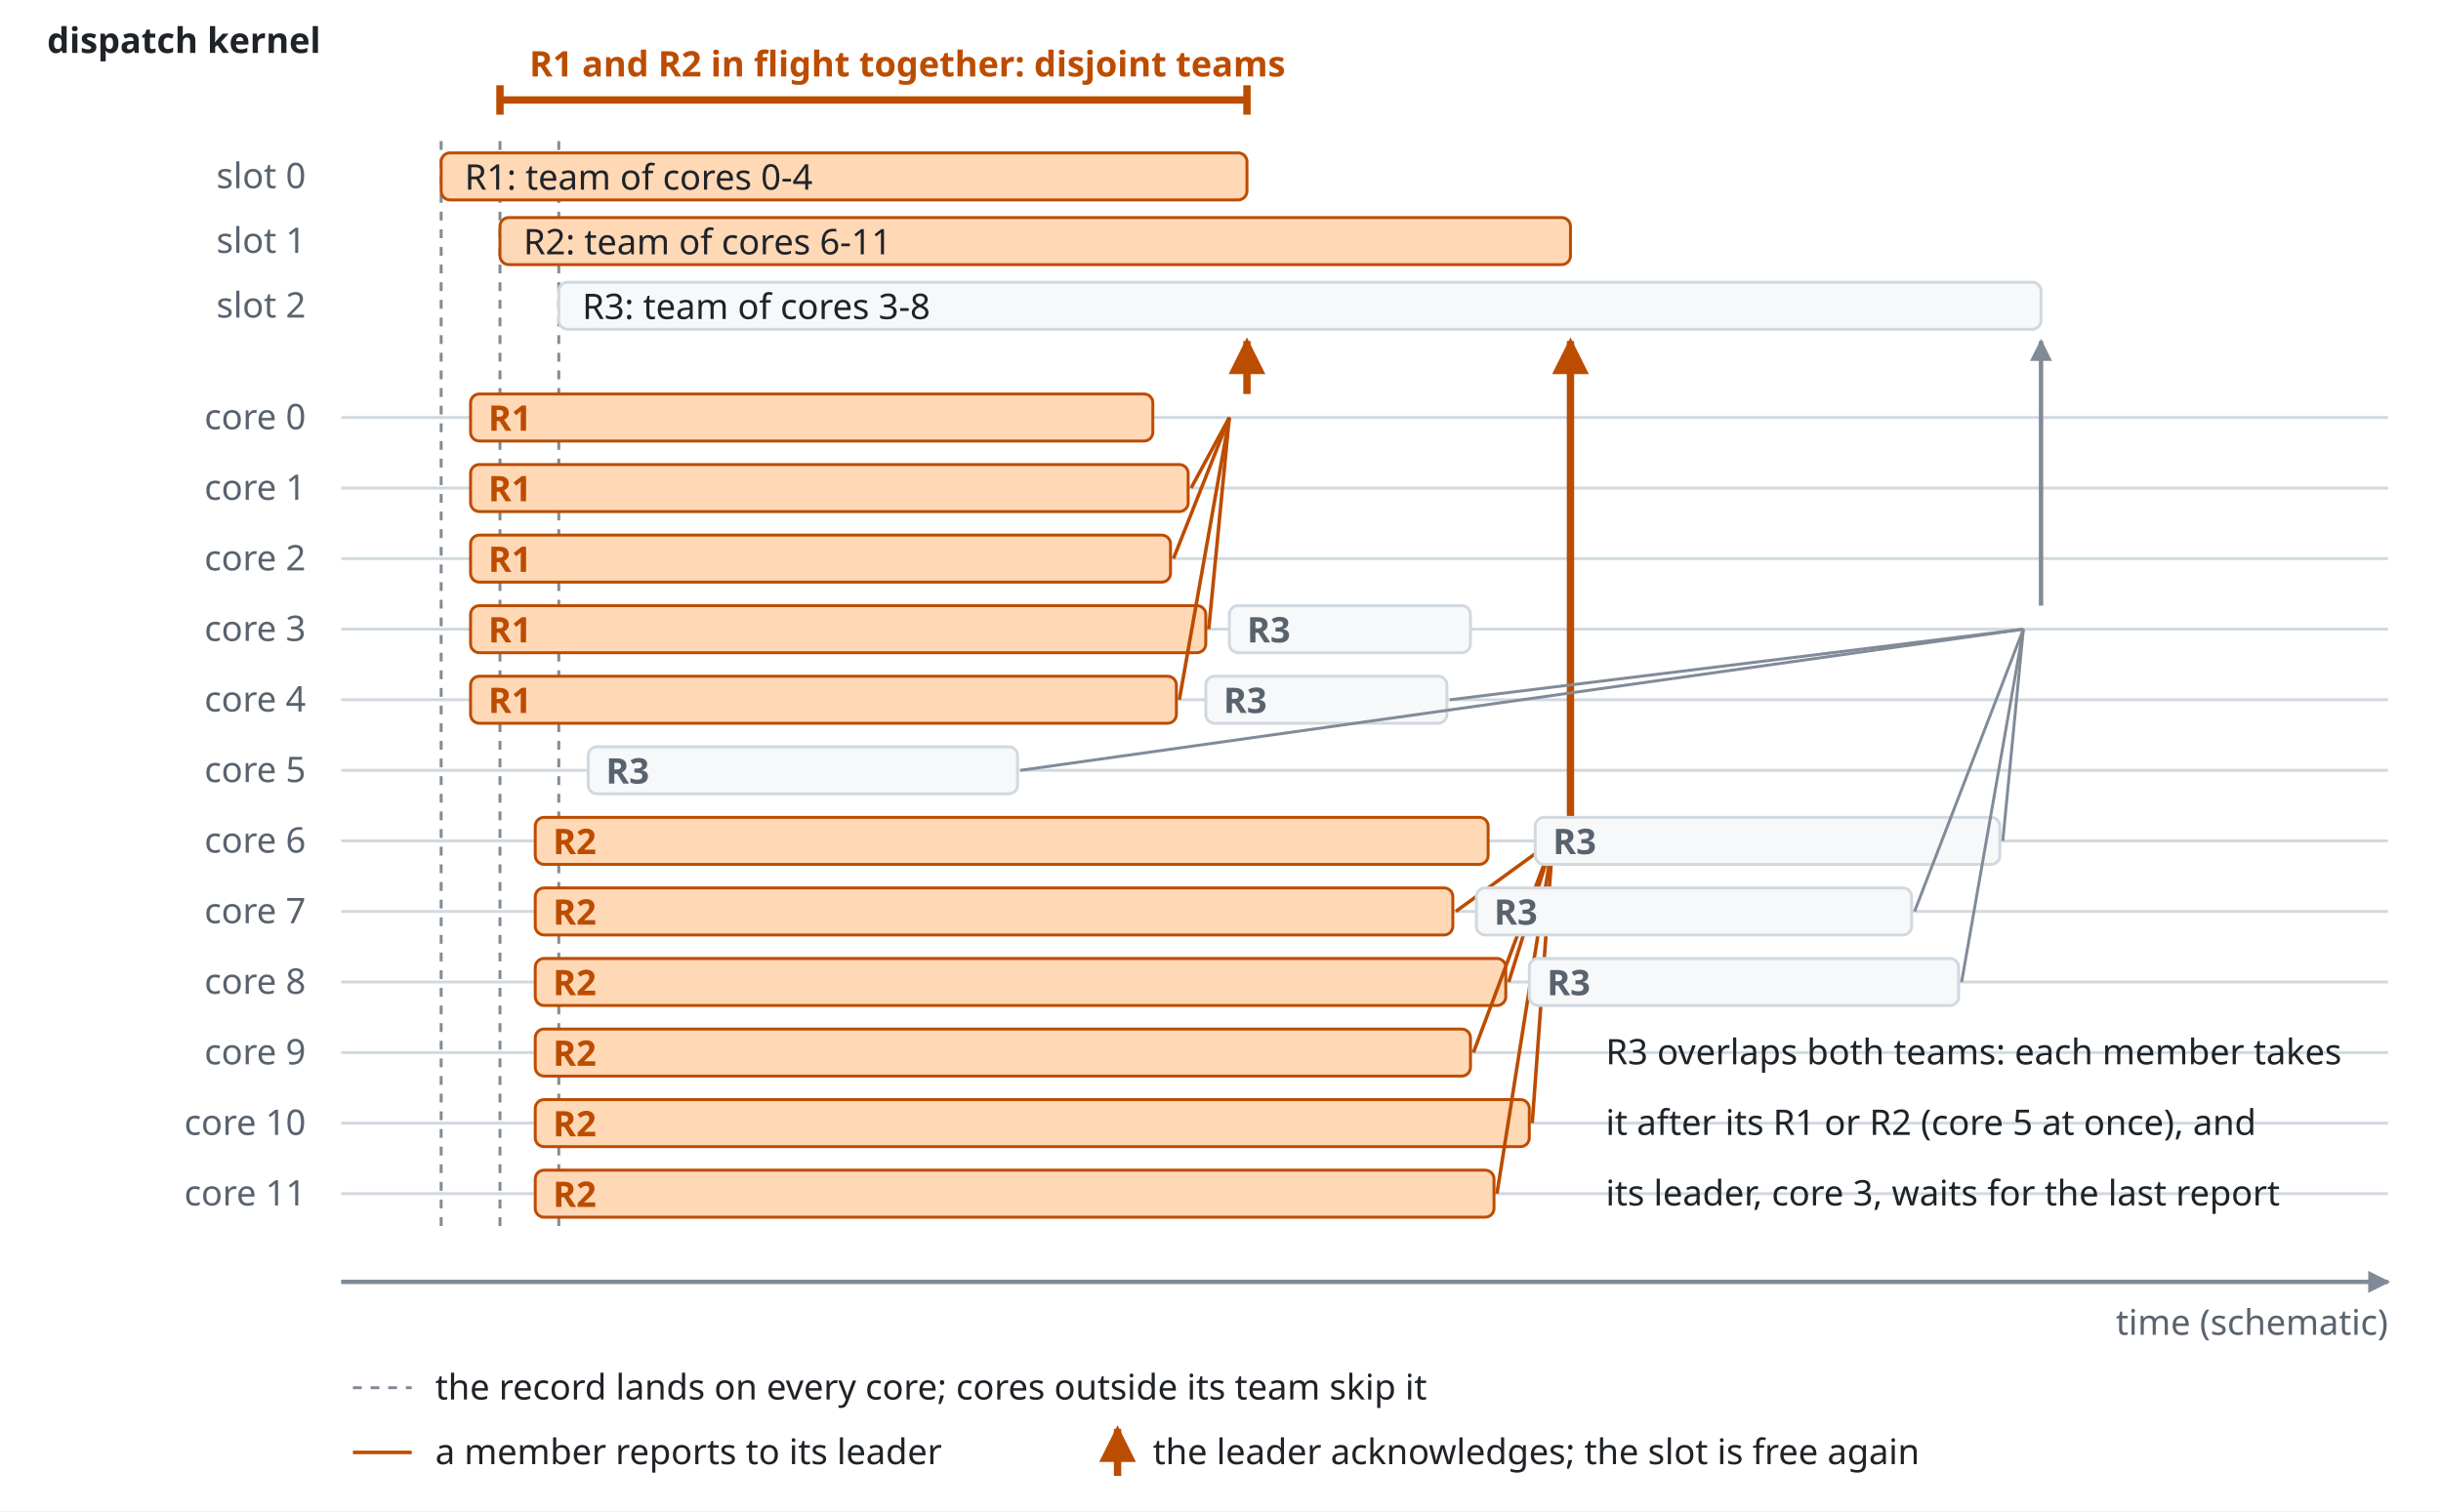
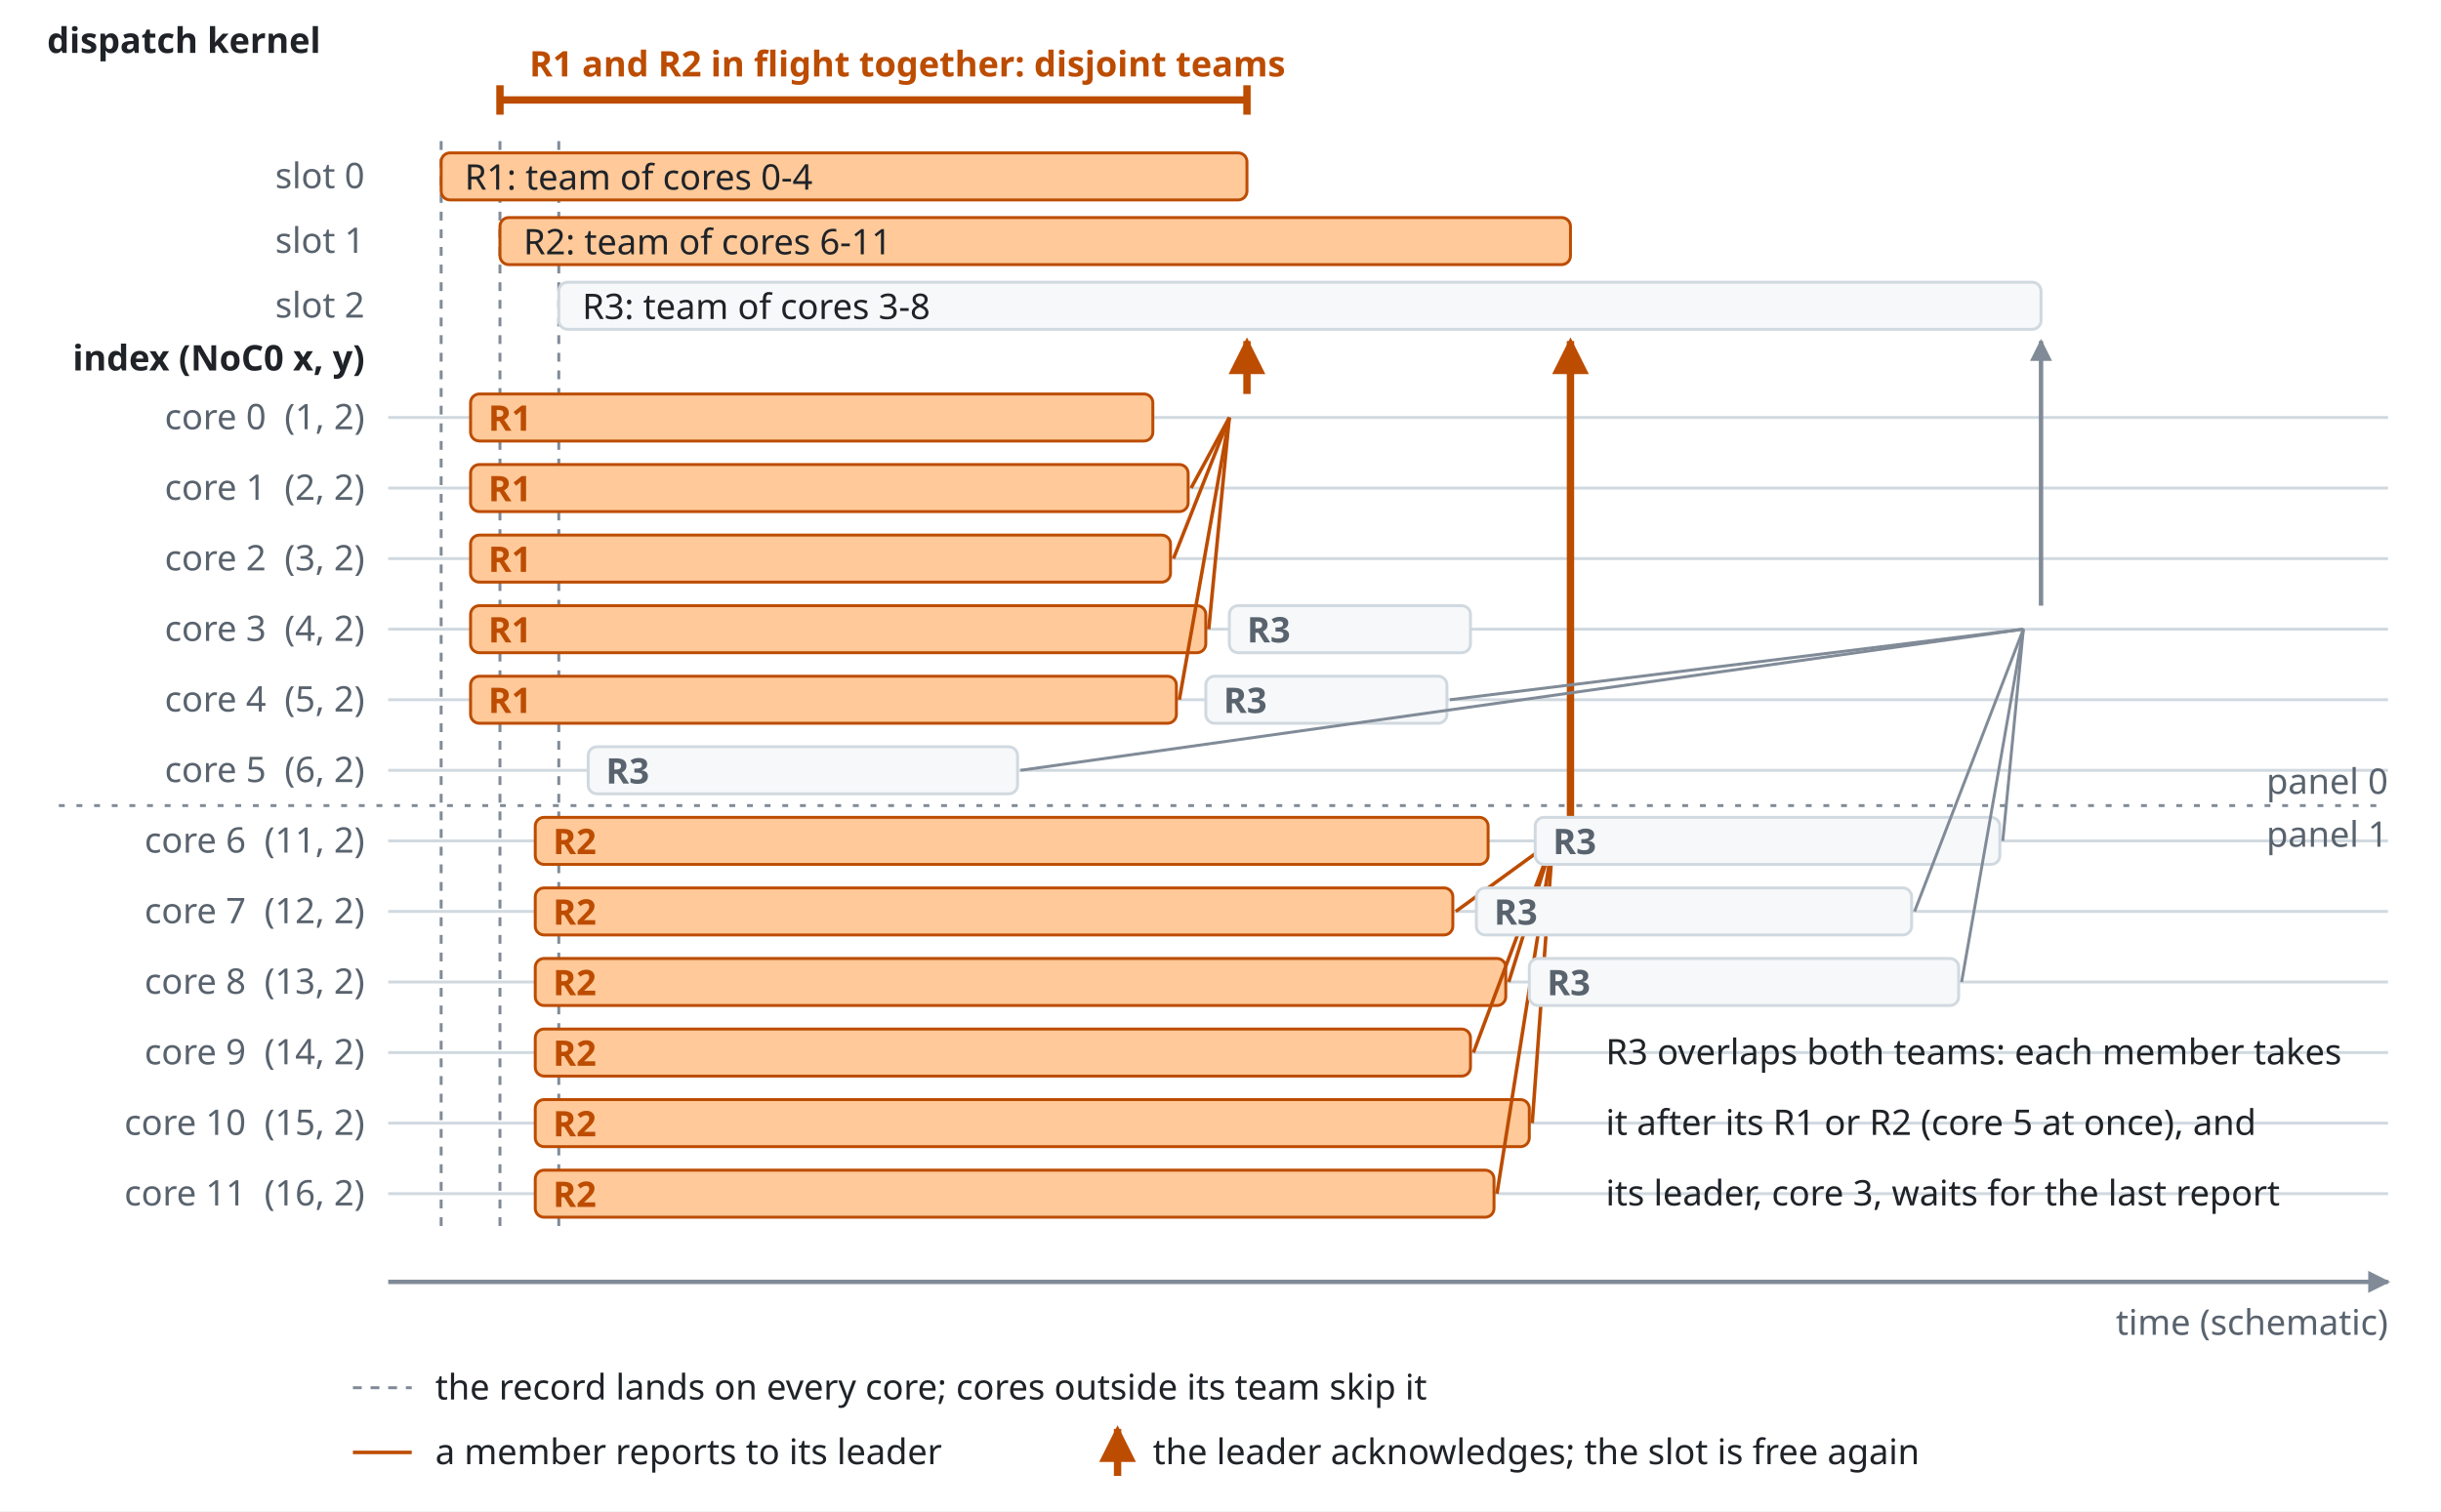
<svg xmlns="http://www.w3.org/2000/svg" width="830" height="514" viewBox="0 0 830 514" role="img">
  <style>
  text { font-family: -apple-system, 'Segoe UI', 'Noto Sans', Helvetica, Arial, sans-serif; font-size: 13px; fill: #1f2328; }
  .mono { font-family: ui-monospace, SFMono-Regular, Menlo, Consolas, 'DejaVu Sans Mono', monospace; }
  .b { font-weight: 600; }
  .h { font-size: 14px; font-weight: 600; }
  .m { fill: #59636e; }
  .a { fill: #bc4c00; }
  .s { font-size: 12px; }
  .box { fill: #f6f8fa; stroke: #d1d9e0; stroke-width: 1; }
  .plan { fill: none; stroke: #818b98; stroke-width: 1; stroke-dasharray: 5 4; }
+   .dram { fill: #d5dde6; stroke: none; }
+   .edge { fill: #f6f8fa; stroke: #d1d9e0; stroke-width: 1; }
+   .off { fill: none; stroke: #d1d9e0; stroke-width: 1; stroke-dasharray: 3 3; }
+   .hot { fill: #bc4c00; stroke: none; }
+   .on { fill: #ffffff; }
  .cell { fill: #eaeef2; stroke: none; }
-   .team { fill: #ffd8b5; stroke: #bc4c00; stroke-width: 1; }
+   .team { fill: #ffc999; stroke: #bc4c00; stroke-width: 1; }
  .abox { fill: #fff1e5; stroke: #bc4c00; stroke-width: 1.5; }
  .ln { stroke: #818b98; stroke-width: 1.5; fill: none; }
  .thin { stroke: #818b98; stroke-width: 1; fill: none; }
  .grid { stroke: #d1d9e0; stroke-width: 1; fill: none; }
  .al { stroke: #bc4c00; stroke-width: 2.5; fill: none; }
  .ad { stroke: #bc4c00; stroke-width: 2; fill: none; stroke-dasharray: 6 4; }
  .athin { stroke: #bc4c00; stroke-width: 1.2; fill: none; }
</style>
  <defs>
    <marker id="ha" viewBox="0 0 10 10" refX="9" refY="5" markerWidth="5" markerHeight="5" orient="auto-start-reverse">
      <path d="M0,0 L10,5 L0,10 z" fill="#bc4c00" />
    </marker>
    <marker id="hl" viewBox="0 0 10 10" refX="9" refY="5" markerWidth="5" markerHeight="5" orient="auto-start-reverse">
      <path d="M0,0 L10,5 L0,10 z" fill="#818b98" />
    </marker>
  </defs>
  <rect width="830" height="514" fill="#ffffff" />
  <text x="16" y="18" class="b s" xml:space="preserve">dispatch kernel</text>
-   <text x="104" y="64" class="s m" text-anchor="end" xml:space="preserve">slot 0</text>
-   <text x="104" y="86" class="s m" text-anchor="end" xml:space="preserve">slot 1</text>
-   <text x="104" y="108" class="s m" text-anchor="end" xml:space="preserve">slot 2</text>
-   <text x="104" y="146" class="s m" text-anchor="end" xml:space="preserve">core 0</text>
-   <line x1="116" y1="142" x2="812" y2="142" class="grid" />
-   <text x="104" y="170" class="s m" text-anchor="end" xml:space="preserve">core 1</text>
-   <line x1="116" y1="166" x2="812" y2="166" class="grid" />
-   <text x="104" y="194" class="s m" text-anchor="end" xml:space="preserve">core 2</text>
-   <line x1="116" y1="190" x2="812" y2="190" class="grid" />
-   <text x="104" y="218" class="s m" text-anchor="end" xml:space="preserve">core 3</text>
-   <line x1="116" y1="214" x2="812" y2="214" class="grid" />
-   <text x="104" y="242" class="s m" text-anchor="end" xml:space="preserve">core 4</text>
-   <line x1="116" y1="238" x2="812" y2="238" class="grid" />
-   <text x="104" y="266" class="s m" text-anchor="end" xml:space="preserve">core 5</text>
-   <line x1="116" y1="262" x2="812" y2="262" class="grid" />
-   <text x="104" y="290" class="s m" text-anchor="end" xml:space="preserve">core 6</text>
-   <line x1="116" y1="286" x2="812" y2="286" class="grid" />
-   <text x="104" y="314" class="s m" text-anchor="end" xml:space="preserve">core 7</text>
-   <line x1="116" y1="310" x2="812" y2="310" class="grid" />
-   <text x="104" y="338" class="s m" text-anchor="end" xml:space="preserve">core 8</text>
-   <line x1="116" y1="334" x2="812" y2="334" class="grid" />
-   <text x="104" y="362" class="s m" text-anchor="end" xml:space="preserve">core 9</text>
-   <line x1="116" y1="358" x2="812" y2="358" class="grid" />
-   <text x="104" y="386" class="s m" text-anchor="end" xml:space="preserve">core 10</text>
-   <line x1="116" y1="382" x2="812" y2="382" class="grid" />
-   <text x="104" y="410" class="s m" text-anchor="end" xml:space="preserve">core 11</text>
-   <line x1="116" y1="406" x2="812" y2="406" class="grid" />
+   <text x="124" y="64" class="s m" text-anchor="end" xml:space="preserve">slot 0</text>
+   <text x="124" y="86" class="s m" text-anchor="end" xml:space="preserve">slot 1</text>
+   <text x="124" y="108" class="s m" text-anchor="end" xml:space="preserve">slot 2</text>
+   <text x="124" y="146" class="s m" text-anchor="end" xml:space="preserve">core 0  (1, 2)</text>
+   <line x1="132" y1="142" x2="812" y2="142" class="grid" />
+   <text x="124" y="170" class="s m" text-anchor="end" xml:space="preserve">core 1  (2, 2)</text>
+   <line x1="132" y1="166" x2="812" y2="166" class="grid" />
+   <text x="124" y="194" class="s m" text-anchor="end" xml:space="preserve">core 2  (3, 2)</text>
+   <line x1="132" y1="190" x2="812" y2="190" class="grid" />
+   <text x="124" y="218" class="s m" text-anchor="end" xml:space="preserve">core 3  (4, 2)</text>
+   <line x1="132" y1="214" x2="812" y2="214" class="grid" />
+   <text x="124" y="242" class="s m" text-anchor="end" xml:space="preserve">core 4  (5, 2)</text>
+   <line x1="132" y1="238" x2="812" y2="238" class="grid" />
+   <text x="124" y="266" class="s m" text-anchor="end" xml:space="preserve">core 5  (6, 2)</text>
+   <line x1="132" y1="262" x2="812" y2="262" class="grid" />
+   <text x="124" y="290" class="s m" text-anchor="end" xml:space="preserve">core 6  (11, 2)</text>
+   <line x1="132" y1="286" x2="812" y2="286" class="grid" />
+   <text x="124" y="314" class="s m" text-anchor="end" xml:space="preserve">core 7  (12, 2)</text>
+   <line x1="132" y1="310" x2="812" y2="310" class="grid" />
+   <text x="124" y="338" class="s m" text-anchor="end" xml:space="preserve">core 8  (13, 2)</text>
+   <line x1="132" y1="334" x2="812" y2="334" class="grid" />
+   <text x="124" y="362" class="s m" text-anchor="end" xml:space="preserve">core 9  (14, 2)</text>
+   <line x1="132" y1="358" x2="812" y2="358" class="grid" />
+   <text x="124" y="386" class="s m" text-anchor="end" xml:space="preserve">core 10  (15, 2)</text>
+   <line x1="132" y1="382" x2="812" y2="382" class="grid" />
+   <text x="124" y="410" class="s m" text-anchor="end" xml:space="preserve">core 11  (16, 2)</text>
+   <line x1="132" y1="406" x2="812" y2="406" class="grid" />
+   <text x="124" y="126" class="s b" text-anchor="end" xml:space="preserve">index (NoC0 x, y)</text>
+   <line x1="20" y1="274" x2="812" y2="274" class="thin" stroke-dasharray="2 4" />
+   <text x="812" y="270" class="s m" text-anchor="end" xml:space="preserve">panel 0</text>
+   <text x="812" y="288" class="s m" text-anchor="end" xml:space="preserve">panel 1</text>
  <line x1="150" y1="48" x2="150" y2="418" class="thin" stroke-dasharray="3 3" />
  <line x1="170" y1="48" x2="170" y2="418" class="thin" stroke-dasharray="3 3" />
  <line x1="190" y1="48" x2="190" y2="418" class="thin" stroke-dasharray="3 3" />
  <rect x="150" y="52" width="274" height="16" rx="3" class="team" />
  <text x="158" y="64.5" class="s" xml:space="preserve">R1: team of cores 0-4</text>
  <rect x="160" y="134" width="232" height="16" rx="3" class="team" />
  <text x="166" y="146.5" class="s b a" xml:space="preserve">R1</text>
  <rect x="160" y="158" width="244" height="16" rx="3" class="team" />
  <text x="166" y="170.5" class="s b a" xml:space="preserve">R1</text>
  <rect x="160" y="182" width="238" height="16" rx="3" class="team" />
  <text x="166" y="194.5" class="s b a" xml:space="preserve">R1</text>
  <rect x="160" y="206" width="250" height="16" rx="3" class="team" />
  <text x="166" y="218.5" class="s b a" xml:space="preserve">R1</text>
  <rect x="160" y="230" width="240" height="16" rx="3" class="team" />
  <text x="166" y="242.5" class="s b a" xml:space="preserve">R1</text>
  <line x1="405" y1="166" x2="418" y2="142" class="athin" />
  <line x1="399" y1="190" x2="418" y2="142" class="athin" />
  <line x1="411" y1="214" x2="418" y2="142" class="athin" />
  <line x1="401" y1="238" x2="418" y2="142" class="athin" />
  <line x1="424" y1="134" x2="424" y2="116" class="al" marker-end="url(#ha)" />
  <rect x="170" y="74" width="364" height="16" rx="3" class="team" />
  <text x="178" y="86.5" class="s" xml:space="preserve">R2: team of cores 6-11</text>
  <rect x="182" y="278" width="324" height="16" rx="3" class="team" />
  <text x="188" y="290.5" class="s b a" xml:space="preserve">R2</text>
  <rect x="182" y="302" width="312" height="16" rx="3" class="team" />
  <text x="188" y="314.5" class="s b a" xml:space="preserve">R2</text>
  <rect x="182" y="326" width="330" height="16" rx="3" class="team" />
  <text x="188" y="338.5" class="s b a" xml:space="preserve">R2</text>
  <rect x="182" y="350" width="318" height="16" rx="3" class="team" />
  <text x="188" y="362.5" class="s b a" xml:space="preserve">R2</text>
  <rect x="182" y="374" width="338" height="16" rx="3" class="team" />
  <text x="188" y="386.5" class="s b a" xml:space="preserve">R2</text>
  <rect x="182" y="398" width="326" height="16" rx="3" class="team" />
  <text x="188" y="410.5" class="s b a" xml:space="preserve">R2</text>
  <line x1="495" y1="310" x2="528" y2="286" class="athin" />
  <line x1="513" y1="334" x2="528" y2="286" class="athin" />
  <line x1="501" y1="358" x2="528" y2="286" class="athin" />
  <line x1="521" y1="382" x2="528" y2="286" class="athin" />
  <line x1="509" y1="406" x2="528" y2="286" class="athin" />
  <line x1="534" y1="278" x2="534" y2="116" class="al" marker-end="url(#ha)" />
  <rect x="190" y="96" width="504" height="16" rx="3" class="box" />
  <text x="198" y="108.5" class="s" xml:space="preserve">R3: team of cores 3-8</text>
  <rect x="418" y="206" width="82" height="16" rx="3" class="box" />
  <text x="424" y="218.5" class="s b m" xml:space="preserve">R3</text>
  <rect x="410" y="230" width="82" height="16" rx="3" class="box" />
  <text x="416" y="242.5" class="s b m" xml:space="preserve">R3</text>
  <rect x="200" y="254" width="146" height="16" rx="3" class="box" />
  <text x="206" y="266.5" class="s b m" xml:space="preserve">R3</text>
  <rect x="522" y="278" width="158" height="16" rx="3" class="box" />
  <text x="528" y="290.5" class="s b m" xml:space="preserve">R3</text>
  <rect x="502" y="302" width="148" height="16" rx="3" class="box" />
  <text x="508" y="314.5" class="s b m" xml:space="preserve">R3</text>
  <rect x="520" y="326" width="146" height="16" rx="3" class="box" />
  <text x="526" y="338.5" class="s b m" xml:space="preserve">R3</text>
  <line x1="493" y1="238" x2="688" y2="214" class="thin" />
  <line x1="347" y1="262" x2="688" y2="214" class="thin" />
  <line x1="681" y1="286" x2="688" y2="214" class="thin" />
  <line x1="651" y1="310" x2="688" y2="214" class="thin" />
  <line x1="667" y1="334" x2="688" y2="214" class="thin" />
  <line x1="694" y1="206" x2="694" y2="116" class="ln" marker-end="url(#hl)" />
  <line x1="170" y1="34" x2="424" y2="34" class="al" />
  <line x1="170" y1="29" x2="170" y2="39" class="al" />
  <line x1="424" y1="29" x2="424" y2="39" class="al" />
  <text x="180" y="26" class="s b a" xml:space="preserve">R1 and R2 in flight together: disjoint teams</text>
  <text x="546" y="362" class="s" xml:space="preserve">R3 overlaps both teams: each member takes</text>
  <text x="546" y="386" class="s" xml:space="preserve">it after its R1 or R2 (core 5 at once), and</text>
  <text x="546" y="410" class="s" xml:space="preserve">its leader, core 3, waits for the last report</text>
-   <line x1="116" y1="436" x2="812" y2="436" class="ln" marker-end="url(#hl)" />
+   <line x1="132" y1="436" x2="812" y2="436" class="ln" marker-end="url(#hl)" />
  <text x="812" y="454" class="s m" text-anchor="end" xml:space="preserve">time (schematic)</text>
  <line x1="120" y1="472" x2="140" y2="472" class="thin" stroke-dasharray="3 3" />
  <text x="148" y="476" class="s" xml:space="preserve">the record lands on every core; cores outside its team skip it</text>
  <line x1="120" y1="494" x2="140" y2="494" class="athin" />
  <text x="148" y="498" class="s" xml:space="preserve">a member reports to its leader</text>
  <line x1="380" y1="502" x2="380" y2="486" class="al" marker-end="url(#ha)" />
  <text x="392" y="498" class="s" xml:space="preserve">the leader acknowledges; the slot is free again</text>
</svg>
